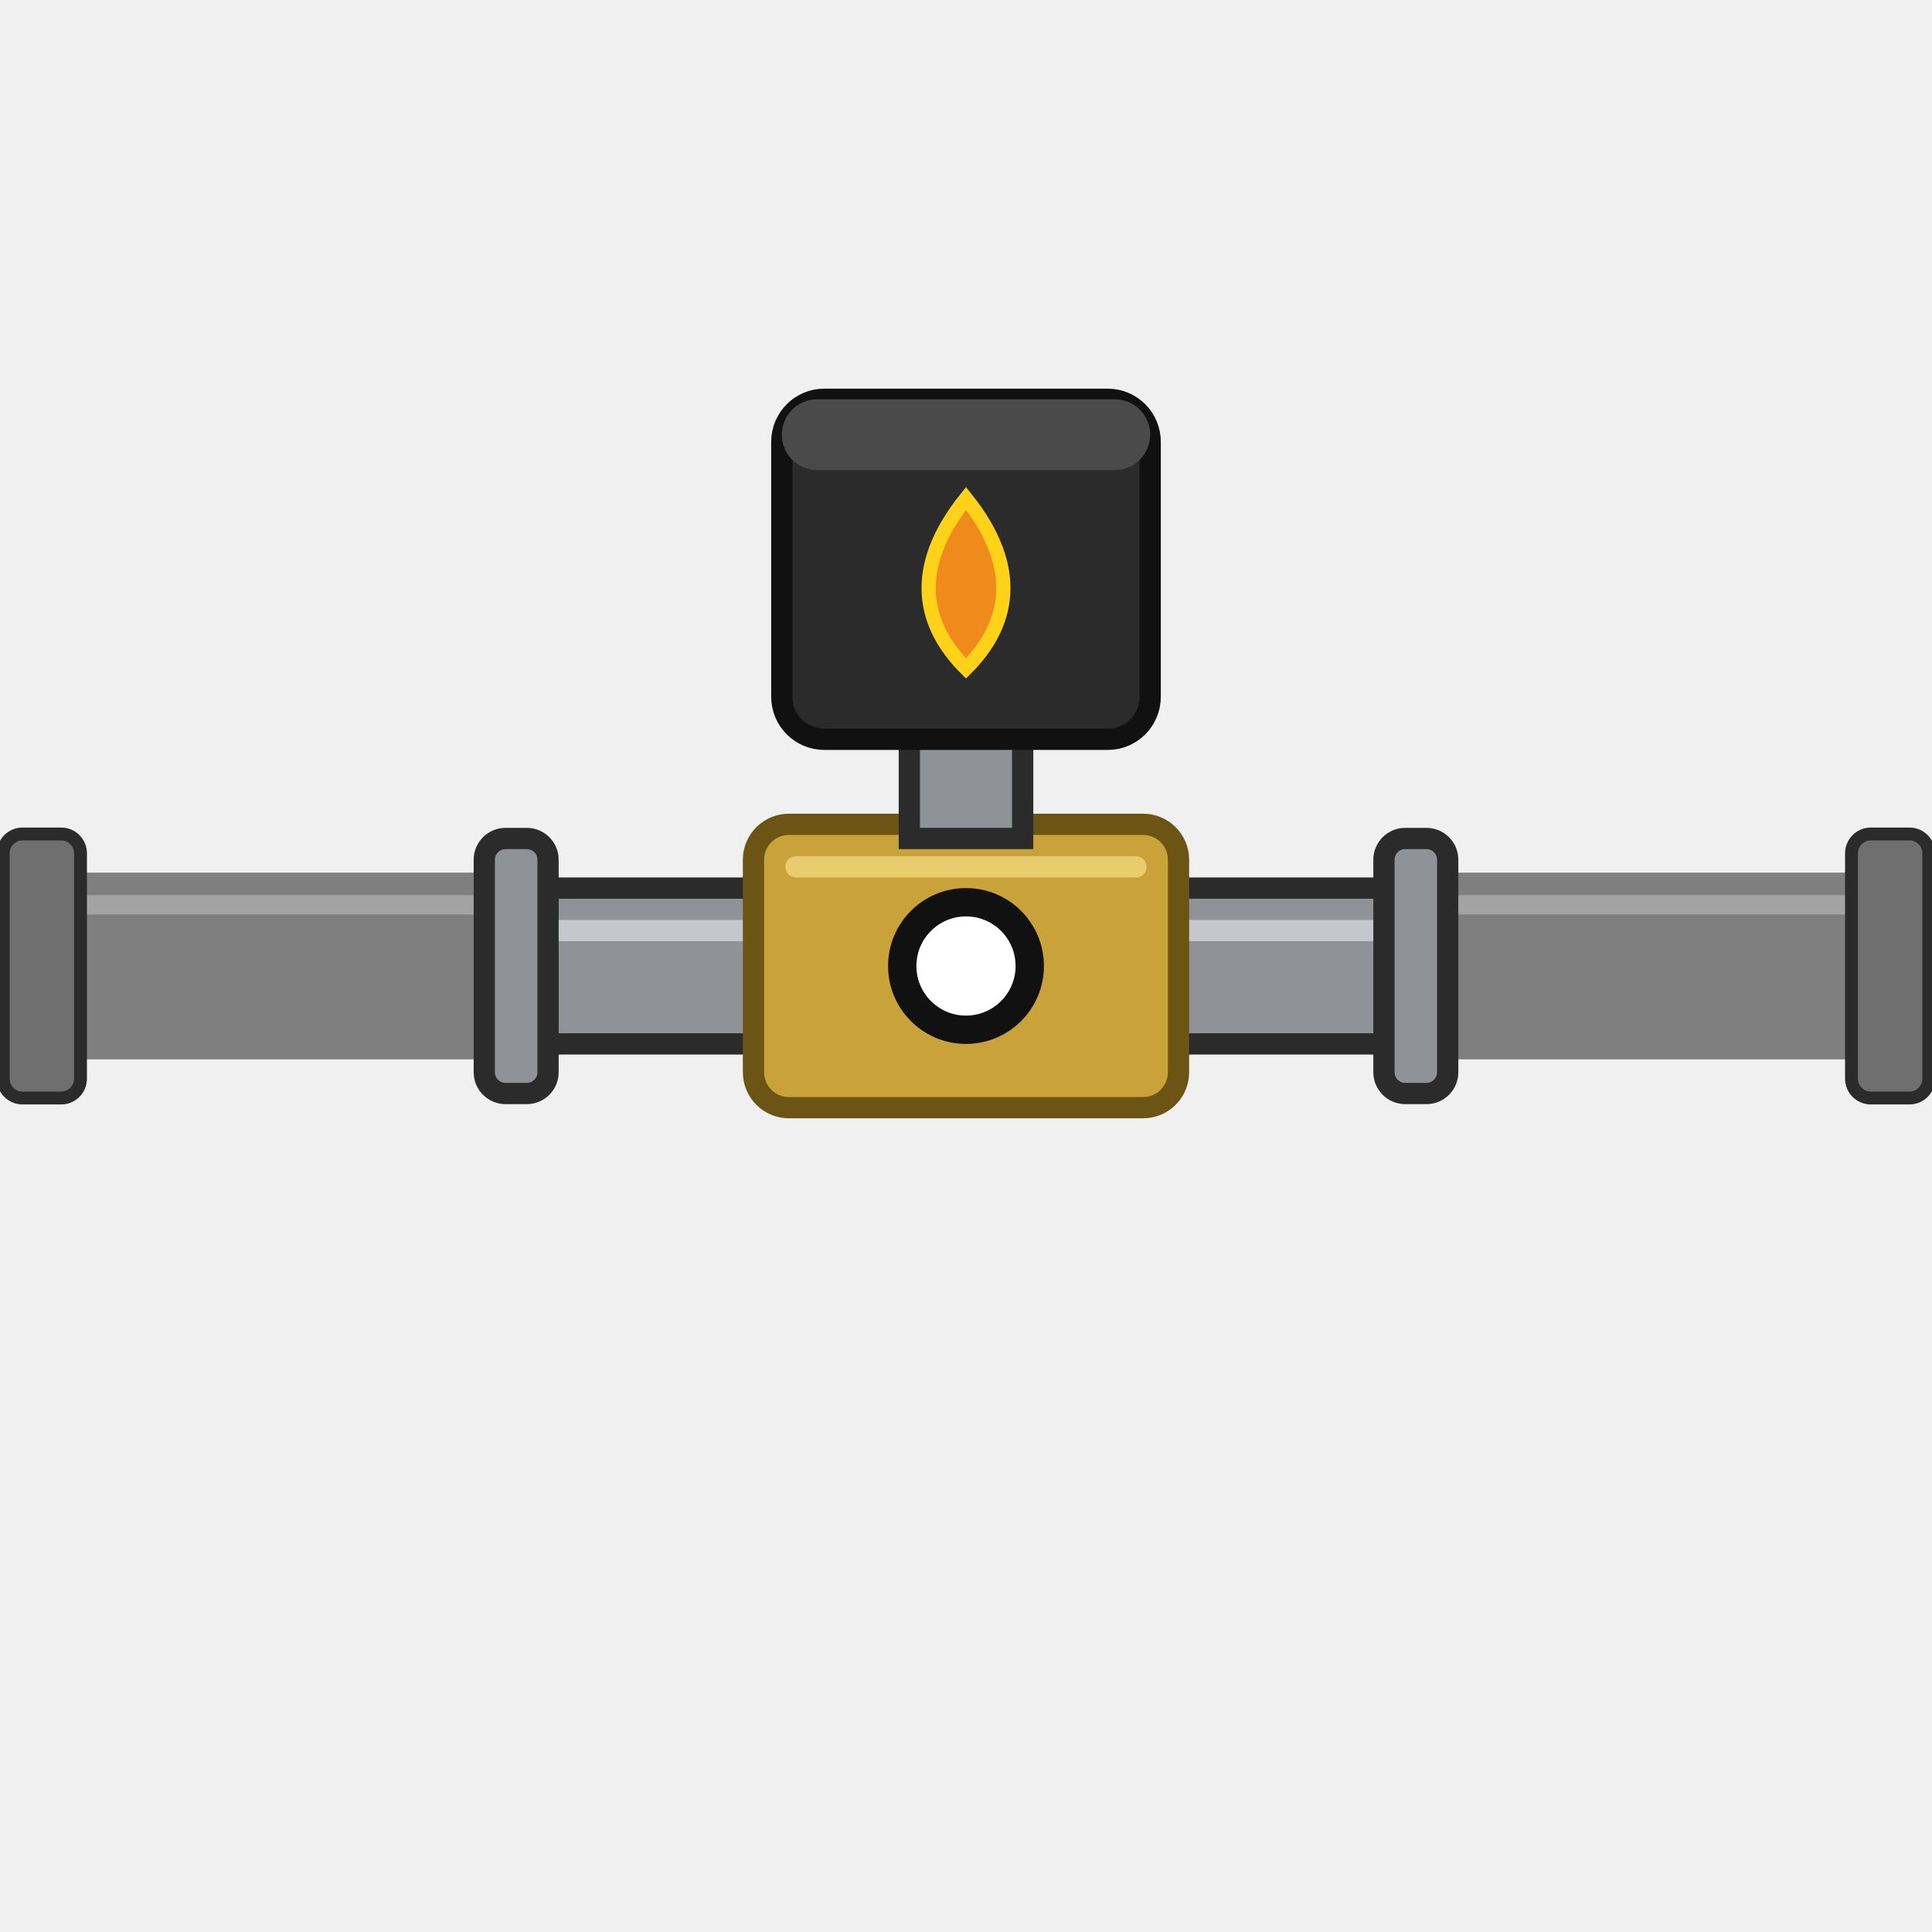
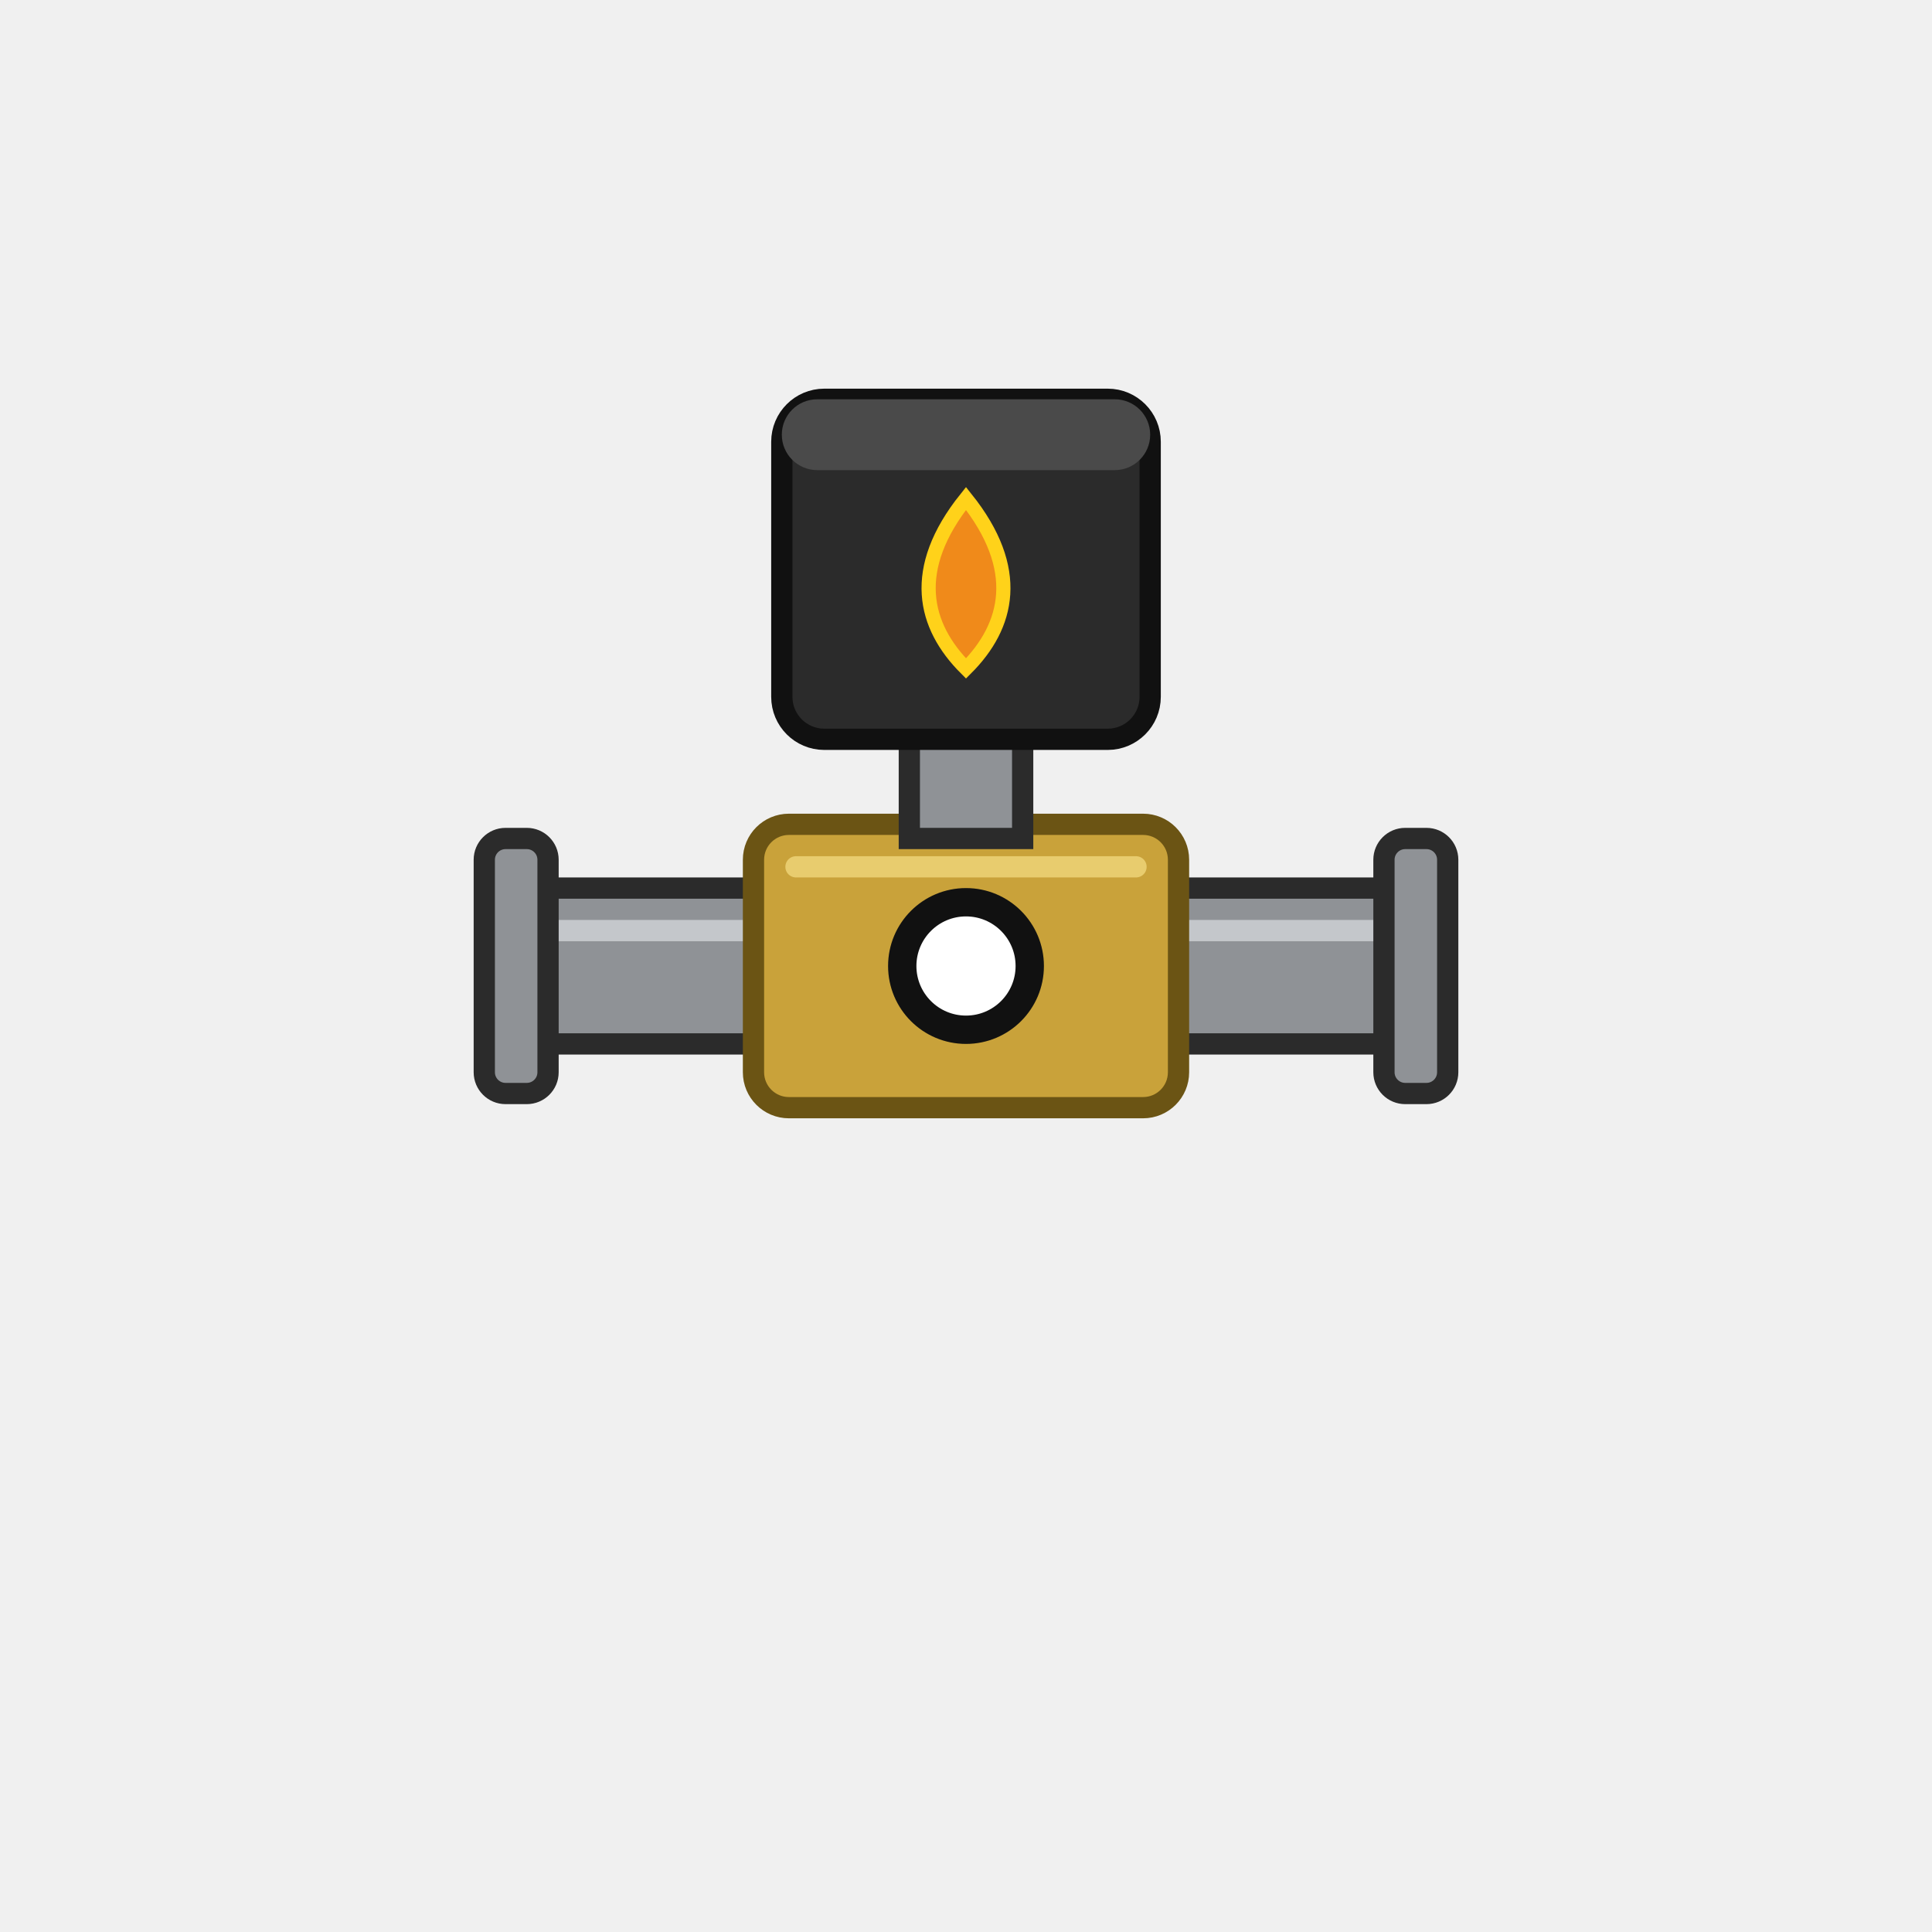
<svg xmlns="http://www.w3.org/2000/svg" viewBox="0 0 300 300" data-valve-standard="1">
-   <rect x="0" y="135.5" width="74" height="29" fill="#7f7f7f" />
-   <path d="M0 140.5 H74.0" stroke="#a3a3a3" stroke-width="3" />
-   <rect x="0.5" y="129.5" width="12" height="41" rx="3" fill="#6f6f6f" stroke="#2b2b2b" stroke-width="2" />
-   <rect x="226" y="135.5" width="74" height="29" fill="#7f7f7f" />
-   <path d="M226 140.5 H300.0" stroke="#a3a3a3" stroke-width="3" />
-   <rect x="287.5" y="129.5" width="12" height="41" rx="3" fill="#6f6f6f" stroke="#2b2b2b" stroke-width="2" />
  <g transform="translate(73 48.8) scale(1.1)">
    <g>
      <rect x="8" y="81" width="124" height="22" fill="#8f9296" stroke="#2b2b2b" stroke-width="3" />
      <path d="M10 87 H130" stroke="#c4c7cb" stroke-width="3" stroke-linecap="round" />
      <rect x="2" y="74" width="9" height="36" rx="3" fill="#8f9296" stroke="#2b2b2b" stroke-width="3" />
      <rect x="129" y="74" width="9" height="36" rx="3" fill="#8f9296" stroke="#2b2b2b" stroke-width="3" />
      <rect x="40" y="72" width="60" height="40" rx="5" fill="#c9a23a" stroke="#6b5414" stroke-width="3" />
      <path d="M46 78 H94" stroke="#e8cc6e" stroke-width="3" stroke-linecap="round" />
      <rect x="62" y="58" width="16" height="16" fill="#8f9296" stroke="#2b2b2b" stroke-width="3" />
      <circle cx="70" cy="92" r="9" fill="#ffffff" stroke="#111" stroke-width="4" />
      <rect x="44" y="12" width="52" height="48" rx="6" fill="#2b2b2b" stroke="#111" stroke-width="3" />
      <rect x="44" y="12" width="52" height="10" rx="5" fill="#4a4a4a" />
    </g>
    <path transform="translate(70 38)" d="M0 -12 C-8 -2 -6 6 0 12 C6 6 8 -2 0 -12 Z" fill="#f08a1a" stroke="#ffd21a" stroke-width="2" />
  </g>
</svg>
